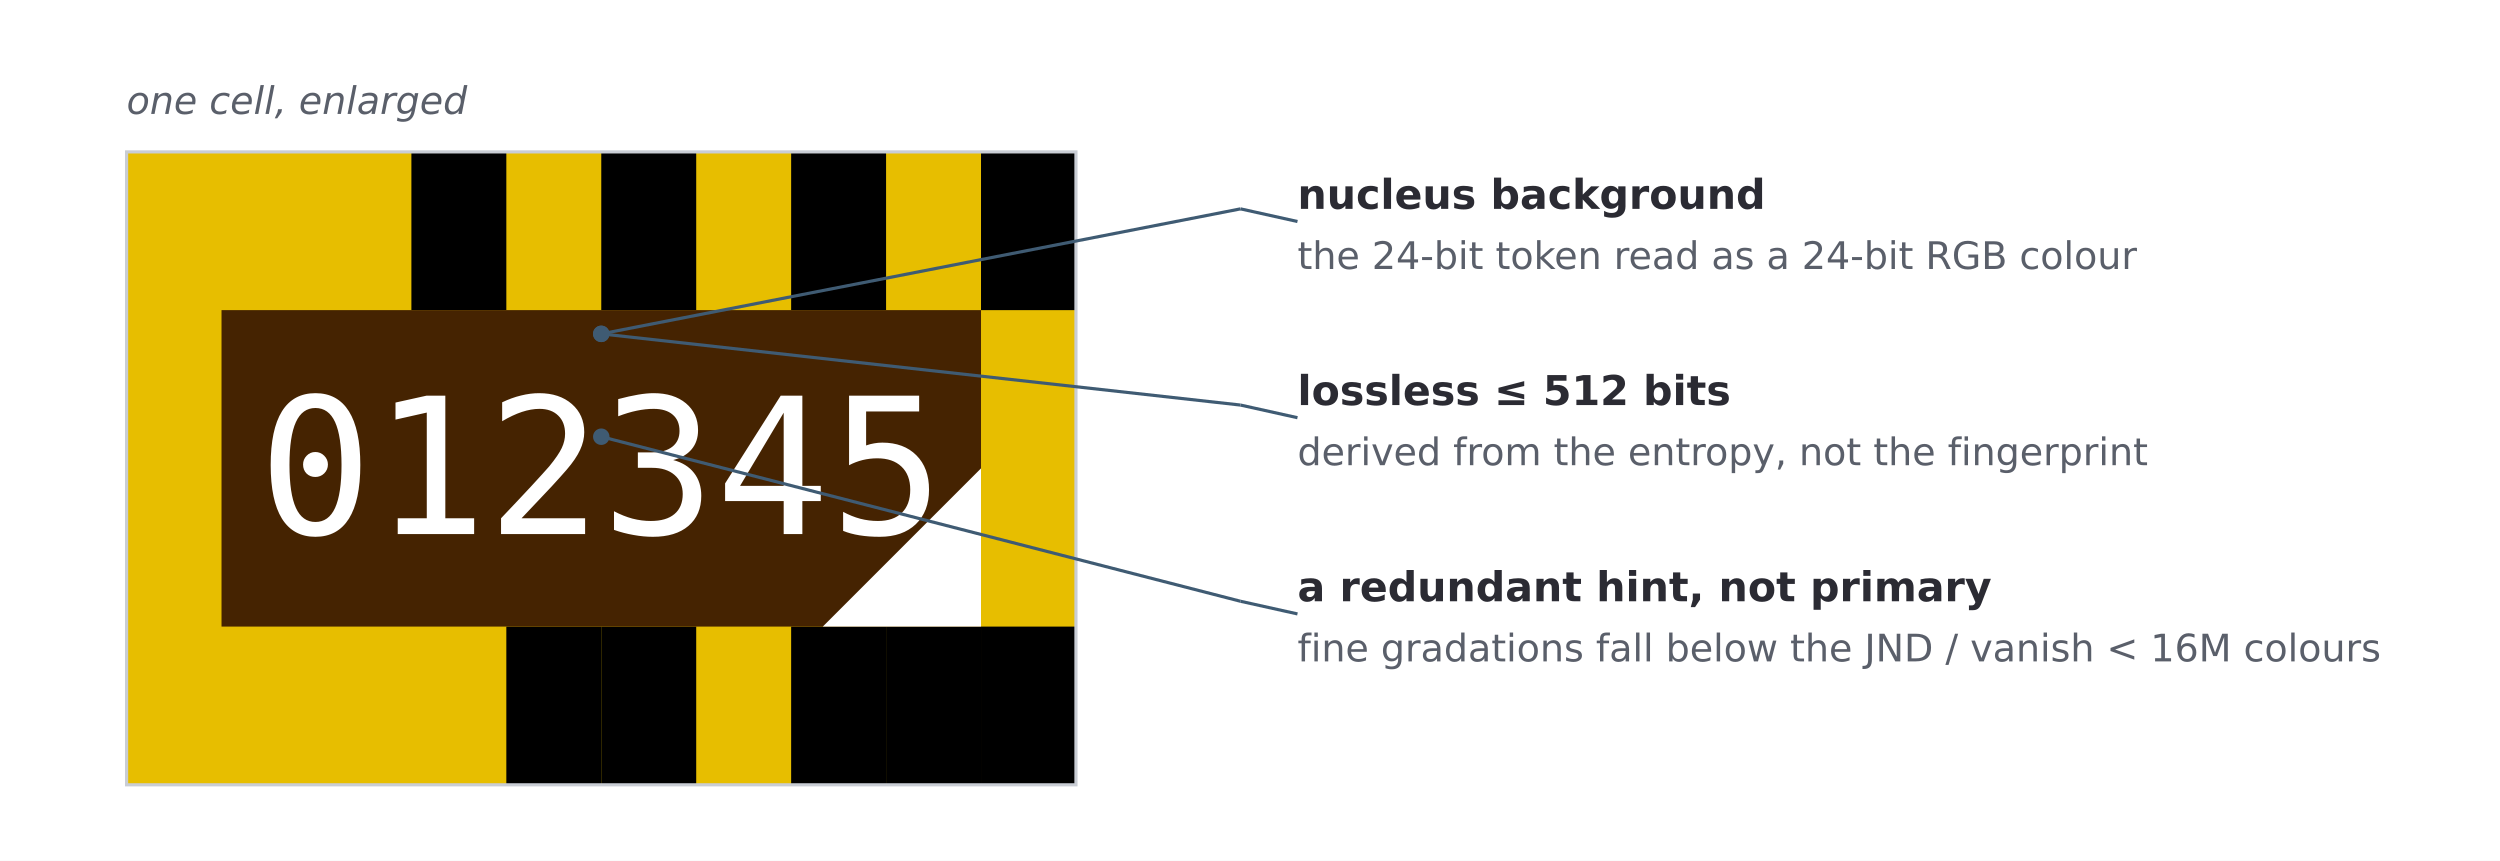
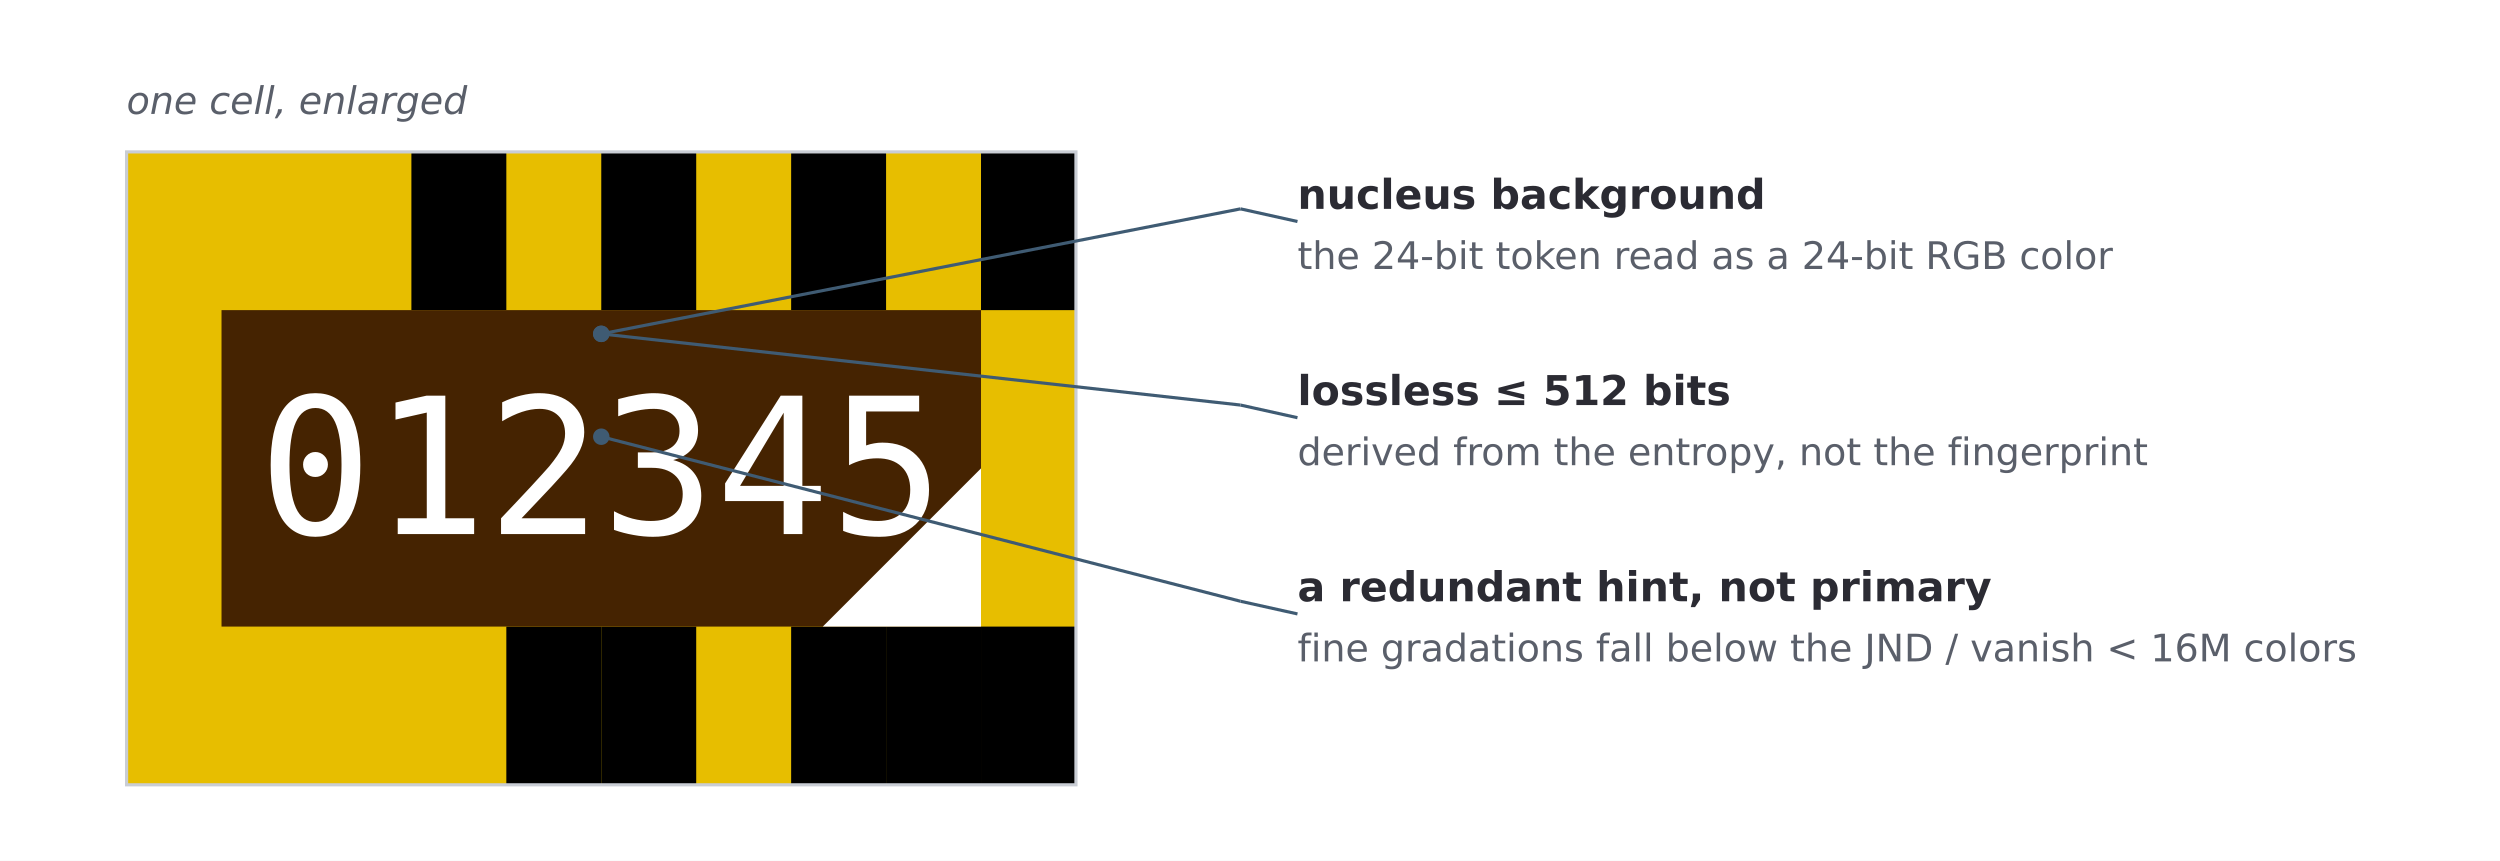
<svg xmlns="http://www.w3.org/2000/svg" width="790.00" height="272.00" viewBox="0 0 790.00 272.00" font-family="'DejaVu Sans', 'Bitstream Vera Sans', Verdana, sans-serif" data-spec-version="v7" data-generator="scripts/spec_figures.py">
  <rect x="0.00" y="0.00" width="790.00" height="272.00" fill="#ffffff" stroke="none" stroke-width="1.0" />
  <svg x="40.00" y="48.00" width="300.00" height="200.00" viewBox="52.000 51.000 120.000 80.000">
    <defs>
      <clipPath id="grid-clip-0372a8619ebcbbcd-2x3">
        <rect x="52.0" y="51.0" width="240.0" height="240.0" />
      </clipPath>
    </defs>
    <rect x="0" y="0" width="303.0" height="302.0" fill="#ffffff" />
    <g data-channel="grid">
      <rect x="52.0" y="51.0" width="240.0" height="240.0" fill="#e7be00" />
      <g>
        <rect x="88.0" y="51.0" width="12.0" height="20.0" fill="#000000" />
        <rect x="112.0" y="51.0" width="12.0" height="20.0" fill="#000000" />
        <rect x="136.0" y="51.0" width="12.0" height="20.0" fill="#000000" />
        <rect x="160.0" y="51.0" width="12.0" height="20.0" fill="#000000" />
        <rect x="160.0" y="111.0" width="12.0" height="20.0" fill="#000000" />
        <rect x="148.0" y="111.0" width="12.0" height="20.0" fill="#000000" />
        <rect x="136.0" y="111.0" width="12.0" height="20.0" fill="#000000" />
        <rect x="112.0" y="111.0" width="12.0" height="20.0" fill="#000000" />
        <rect x="100.0" y="111.0" width="12.0" height="20.0" fill="#000000" />
        <rect x="196.0" y="51.0" width="12.0" height="20.0" fill="#ff3f2f" />
        <rect x="208.0" y="51.0" width="12.0" height="20.0" fill="#ff3f2f" />
        <rect x="220.0" y="51.0" width="12.0" height="20.0" fill="#ff3f2f" />
        <rect x="232.0" y="51.0" width="12.0" height="20.0" fill="#ff3f2f" />
        <rect x="256.0" y="51.0" width="12.0" height="20.0" fill="#ff3f2f" />
        <rect x="280.0" y="51.0" width="12.0" height="20.0" fill="#ff3f2f" />
        <rect x="280.0" y="71.0" width="12.0" height="20.0" fill="#ff3f2f" />
        <rect x="280.0" y="91.0" width="12.0" height="20.0" fill="#ff3f2f" />
        <rect x="280.0" y="111.0" width="12.0" height="20.0" fill="#ff3f2f" />
        <rect x="244.0" y="111.0" width="12.0" height="20.0" fill="#ff3f2f" />
        <rect x="232.0" y="111.0" width="12.0" height="20.0" fill="#ff3f2f" />
        <rect x="172.0" y="111.0" width="12.0" height="20.0" fill="#ff3f2f" />
        <rect x="172.0" y="91.0" width="12.0" height="20.0" fill="#ff3f2f" />
        <rect x="52.0" y="131.0" width="12.0" height="20.0" fill="#2f3fbf" />
        <rect x="100.0" y="131.0" width="12.0" height="20.0" fill="#2f3fbf" />
        <rect x="136.0" y="131.0" width="12.0" height="20.0" fill="#2f3fbf" />
        <rect x="148.0" y="131.0" width="12.0" height="20.0" fill="#2f3fbf" />
        <rect x="160.0" y="151.0" width="12.0" height="20.0" fill="#2f3fbf" />
        <rect x="160.0" y="171.0" width="12.0" height="20.0" fill="#2f3fbf" />
        <rect x="136.0" y="191.0" width="12.0" height="20.0" fill="#2f3fbf" />
        <rect x="124.0" y="191.0" width="12.0" height="20.0" fill="#2f3fbf" />
        <rect x="112.0" y="191.0" width="12.0" height="20.0" fill="#2f3fbf" />
        <rect x="100.0" y="191.0" width="12.0" height="20.0" fill="#2f3fbf" />
        <rect x="76.0" y="191.0" width="12.0" height="20.0" fill="#2f3fbf" />
        <rect x="64.0" y="191.0" width="12.0" height="20.0" fill="#2f3fbf" />
        <rect x="52.0" y="191.0" width="12.0" height="20.0" fill="#2f3fbf" />
        <rect x="52.0" y="151.0" width="12.0" height="20.0" fill="#2f3fbf" />
        <rect x="172.0" y="131.0" width="12.0" height="20.0" fill="#000000" />
        <rect x="232.0" y="131.0" width="12.0" height="20.0" fill="#000000" />
        <rect x="256.0" y="131.0" width="12.0" height="20.0" fill="#000000" />
        <rect x="268.0" y="131.0" width="12.0" height="20.0" fill="#000000" />
        <rect x="280.0" y="151.0" width="12.0" height="20.0" fill="#000000" />
        <rect x="280.0" y="171.0" width="12.0" height="20.0" fill="#000000" />
        <rect x="256.0" y="191.0" width="12.0" height="20.0" fill="#000000" />
        <rect x="244.0" y="191.0" width="12.0" height="20.0" fill="#000000" />
        <rect x="232.0" y="191.0" width="12.0" height="20.0" fill="#000000" />
        <rect x="220.0" y="191.0" width="12.0" height="20.0" fill="#000000" />
        <rect x="196.0" y="191.0" width="12.0" height="20.0" fill="#000000" />
        <rect x="172.0" y="191.0" width="12.0" height="20.0" fill="#000000" />
        <rect x="172.0" y="151.0" width="12.0" height="20.0" fill="#000000" />
        <rect x="64.0" y="211.0" width="12.0" height="20.0" fill="#ffffff" />
        <rect x="88.0" y="211.0" width="12.0" height="20.0" fill="#ffffff" />
        <rect x="100.0" y="211.0" width="12.0" height="20.0" fill="#ffffff" />
        <rect x="136.0" y="211.0" width="12.0" height="20.0" fill="#ffffff" />
        <rect x="160.0" y="251.0" width="12.0" height="20.0" fill="#ffffff" />
        <rect x="160.0" y="271.0" width="12.0" height="20.0" fill="#ffffff" />
        <rect x="148.0" y="271.0" width="12.0" height="20.0" fill="#ffffff" />
        <rect x="100.0" y="271.0" width="12.0" height="20.0" fill="#ffffff" />
        <rect x="76.0" y="271.0" width="12.0" height="20.0" fill="#ffffff" />
        <rect x="64.0" y="271.0" width="12.0" height="20.0" fill="#ffffff" />
        <rect x="52.0" y="271.0" width="12.0" height="20.0" fill="#ffffff" />
        <rect x="52.0" y="231.0" width="12.0" height="20.0" fill="#ffffff" />
        <rect x="184.0" y="211.0" width="12.0" height="20.0" fill="#ffffff" />
        <rect x="220.0" y="211.0" width="12.0" height="20.0" fill="#ffffff" />
        <rect x="232.0" y="211.0" width="12.0" height="20.0" fill="#ffffff" />
        <rect x="244.0" y="211.0" width="12.0" height="20.0" fill="#ffffff" />
        <rect x="280.0" y="211.0" width="12.0" height="20.0" fill="#ffffff" />
        <rect x="280.0" y="231.0" width="12.0" height="20.0" fill="#ffffff" />
        <rect x="280.0" y="251.0" width="12.0" height="20.0" fill="#ffffff" />
        <rect x="268.0" y="271.0" width="12.0" height="20.0" fill="#ffffff" />
        <rect x="256.0" y="271.0" width="12.0" height="20.0" fill="#ffffff" />
        <rect x="232.0" y="271.0" width="12.0" height="20.0" fill="#ffffff" />
        <rect x="220.0" y="271.0" width="12.0" height="20.0" fill="#ffffff" />
        <rect x="172.0" y="251.0" width="12.0" height="20.0" fill="#ffffff" />
        <rect x="172.0" y="231.0" width="12.0" height="20.0" fill="#ffffff" />
      </g>
      <g clip-path="url(#grid-clip-0372a8619ebcbbcd-2x3)" data-channel="ellipse" data-ellipse-anchor-x="292.0" data-ellipse-anchor-y="211.0" data-ellipse-rx="98.0709946926205" data-ellipse-ry="63.45770244816621" data-ellipse-rotation-deg="60.0">
        <ellipse cx="292.0" cy="211.0" rx="98.071" ry="63.458" transform="rotate(60.0 292.0 211.0)" fill="#000000" stroke="#000000" fill-opacity="0.2" stroke-opacity="0.3" stroke-width="4.0" />
      </g>
      <g>
        <g data-channel="cell" data-cell-index="0" data-cell-row="0" data-cell-col="0" data-cell-quartile="3">
          <rect x="64.0" y="71.0" width="96.0" height="40.0" fill="#452301" />
          <text x="112.0" y="91.0" fill="#ffffff" style="font-family: &quot;JetBrains Mono&quot;, &quot;Menlo&quot;, &quot;Consolas&quot;, &quot;DejaVu Sans Mono&quot;, &quot;Liberation Mono&quot;, &quot;Roboto Mono&quot;, &quot;Noto Sans Mono&quot;, monospace; font-size: 24.0px;" text-anchor="middle" dominant-baseline="central">012345</text>
          <polygon points="160.0,111.0 160.0,91.0 140.0,111.0" fill="#ffffff" />
        </g>
        <g data-channel="cell" data-cell-index="1" data-cell-row="0" data-cell-col="1" data-cell-quartile="1">
          <rect x="184.0" y="71.0" width="96.0" height="40.0" fill="#ab8967" />
          <text x="232.0" y="91.0" fill="#000000" style="font-family: &quot;JetBrains Mono&quot;, &quot;Menlo&quot;, &quot;Consolas&quot;, &quot;DejaVu Sans Mono&quot;, &quot;Liberation Mono&quot;, &quot;Roboto Mono&quot;, &quot;Noto Sans Mono&quot;, monospace; font-size: 24.0px;" text-anchor="middle" dominant-baseline="central">6789ab</text>
          <polygon points="184.0,71.0 204.0,71.0 184.0,91.0" fill="#000000" />
        </g>
        <g data-channel="cell" data-cell-index="2" data-cell-row="1" data-cell-col="0">
          <rect x="64.0" y="151.0" width="96.0" height="40.0" fill="#01efcd" />
          <text x="112.0" y="171.0" fill="#000000" style="font-family: &quot;JetBrains Mono&quot;, &quot;Menlo&quot;, &quot;Consolas&quot;, &quot;DejaVu Sans Mono&quot;, &quot;Liberation Mono&quot;, &quot;Roboto Mono&quot;, &quot;Noto Sans Mono&quot;, monospace; font-size: 24.0px;" text-anchor="middle" dominant-baseline="central">cdef01</text>
        </g>
        <g data-channel="cell" data-cell-index="3" data-cell-row="1" data-cell-col="1">
          <rect x="184.0" y="151.0" width="96.0" height="40.0" fill="#674523" />
          <text x="232.0" y="171.0" fill="#ffffff" style="font-family: &quot;JetBrains Mono&quot;, &quot;Menlo&quot;, &quot;Consolas&quot;, &quot;DejaVu Sans Mono&quot;, &quot;Liberation Mono&quot;, &quot;Roboto Mono&quot;, &quot;Noto Sans Mono&quot;, monospace; font-size: 24.0px;" text-anchor="middle" dominant-baseline="central">234567</text>
        </g>
        <g data-channel="cell" data-cell-index="4" data-cell-row="2" data-cell-col="0" data-cell-quartile="2">
          <rect x="64.0" y="231.0" width="96.0" height="40.0" fill="#cdab89" />
          <text x="112.0" y="251.0" fill="#000000" style="font-family: &quot;JetBrains Mono&quot;, &quot;Menlo&quot;, &quot;Consolas&quot;, &quot;DejaVu Sans Mono&quot;, &quot;Liberation Mono&quot;, &quot;Roboto Mono&quot;, &quot;Noto Sans Mono&quot;, monospace; font-size: 24.0px;" text-anchor="middle" dominant-baseline="central">89abcd</text>
          <polygon points="160.0,231.0 140.0,231.0 160.0,251.0" fill="#000000" />
        </g>
        <g data-channel="cell" data-cell-index="5" data-cell-row="2" data-cell-col="1">
          <rect x="184.0" y="231.0" width="96.0" height="40.0" fill="#efefef" />
          <text x="232.0" y="251.0" fill="#000000" style="font-family: &quot;JetBrains Mono&quot;, &quot;Menlo&quot;, &quot;Consolas&quot;, &quot;DejaVu Sans Mono&quot;, &quot;Liberation Mono&quot;, &quot;Roboto Mono&quot;, &quot;Noto Sans Mono&quot;, monospace; font-size: 24.0px;" text-anchor="middle" dominant-baseline="central">ef</text>
        </g>
      </g>
    </g>
    <g data-channel="color-bar">
      <g data-color-bar-rank="0" data-color-bar-band="B">
        <rect x="1" y="1" width="40.0" height="196.052" fill="#2f3fbf" />
        <text x="21.0" y="191.772" fill="#ffffff" style="font-family: &quot;JetBrains Mono&quot;, &quot;Menlo&quot;, &quot;Consolas&quot;, &quot;DejaVu Sans Mono&quot;, &quot;Liberation Mono&quot;, &quot;Roboto Mono&quot;, &quot;Noto Sans Mono&quot;, monospace; font-size: 24.0px;" text-anchor="middle" data-color-bar-letter="true">b</text>
      </g>
      <g data-color-bar-rank="1" data-color-bar-band="R">
        <rect x="1" y="197.052" width="40.0" height="38.726" fill="#ff3f2f" />
        <text x="21.0" y="230.498" fill="#000000" style="font-family: &quot;JetBrains Mono&quot;, &quot;Menlo&quot;, &quot;Consolas&quot;, &quot;DejaVu Sans Mono&quot;, &quot;Liberation Mono&quot;, &quot;Roboto Mono&quot;, &quot;Noto Sans Mono&quot;, monospace; font-size: 24.0px;" text-anchor="middle" data-color-bar-letter="true">r</text>
      </g>
      <g data-color-bar-rank="2" data-color-bar-band="K">
        <rect x="1" y="235.778" width="40.0" height="36.124" fill="#000000" />
        <text x="21.0" y="266.622" fill="#ffffff" style="font-family: &quot;JetBrains Mono&quot;, &quot;Menlo&quot;, &quot;Consolas&quot;, &quot;DejaVu Sans Mono&quot;, &quot;Liberation Mono&quot;, &quot;Roboto Mono&quot;, &quot;Noto Sans Mono&quot;, monospace; font-size: 24.0px;" text-anchor="middle" data-color-bar-letter="true">k</text>
      </g>
      <g data-color-bar-rank="3" data-color-bar-band="W">
        <rect x="1" y="271.902" width="40.0" height="29.098" fill="#ffffff" />
        <text x="21.0" y="295.72" fill="#000000" style="font-family: &quot;JetBrains Mono&quot;, &quot;Menlo&quot;, &quot;Consolas&quot;, &quot;DejaVu Sans Mono&quot;, &quot;Liberation Mono&quot;, &quot;Roboto Mono&quot;, &quot;Noto Sans Mono&quot;, monospace; font-size: 24.0px;" text-anchor="middle" data-color-bar-letter="true">w</text>
      </g>
    </g>
    <g data-channel="label-top">
      <text x="52.0" y="31.0" fill="#666666" style="font-family: &quot;JetBrains Mono&quot;, &quot;Menlo&quot;, &quot;Consolas&quot;, &quot;DejaVu Sans Mono&quot;, &quot;Liberation Mono&quot;, &quot;Roboto Mono&quot;, &quot;Noto Sans Mono&quot;, monospace; font-size: 24.0px;" dominant-baseline="central">UUID:</text>
    </g>
    <line x1="0" y1="0.5" x2="303.0" y2="0.5" stroke="#808080" stroke-width="1" shape-rendering="crispEdges" />
    <line x1="302.5" y1="0" x2="302.5" y2="302.0" stroke="#808080" stroke-width="1" shape-rendering="crispEdges" />
    <line x1="0" y1="301.5" x2="303.0" y2="301.5" stroke="#808080" stroke-width="1" shape-rendering="crispEdges" />
    <line x1="0.5" y1="0" x2="0.5" y2="302.0" stroke="#808080" stroke-width="1" shape-rendering="crispEdges" />
    <line x1="41.5" y1="0" x2="41.5" y2="302.0" stroke="#808080" stroke-width="1" shape-rendering="crispEdges" />
  </svg>
  <rect x="40.00" y="48.00" width="300.00" height="200.00" fill="none" stroke="#c9cdd4" stroke-width="1" />
  <text x="40.00" y="36.00" font-family="'DejaVu Sans', 'Bitstream Vera Sans', Verdana, sans-serif" font-size="12px" font-weight="normal" text-anchor="start" font-style="italic" fill="#5a5f6a">one cell, enlarged</text>
  <line x1="190.00" y1="105.50" x2="392.00" y2="66.00" stroke="#3f5b73" stroke-width="1.0" />
  <line x1="392.00" y1="66.00" x2="410.00" y2="70.00" stroke="#3f5b73" stroke-width="1.0" />
  <circle cx="190.00" cy="105.50" r="2.6" fill="#3f5b73" />
  <text x="410.00" y="66.00" font-family="'DejaVu Sans', 'Bitstream Vera Sans', Verdana, sans-serif" font-size="13px" font-weight="bold" text-anchor="start" fill="#2b2b33">nucleus background</text>
-   <text x="410.00" y="85.00" font-family="'DejaVu Sans', 'Bitstream Vera Sans', Verdana, sans-serif" font-size="12px" font-weight="normal" text-anchor="start" fill="#5a5f6a">the 24-bit token read as a 24-bit RGB colour</text>
+   <text x="410.00" y="85.00" font-family="'DejaVu Sans', 'Bitstream Vera Sans', Verdana, sans-serif" font-size="12px" font-weight="normal" text-anchor="start" fill="#5a5f6a">the 24-bit token read as a 24-bit RGB color</text>
  <line x1="190.00" y1="105.50" x2="392.00" y2="128.00" stroke="#3f5b73" stroke-width="1.0" />
  <line x1="392.00" y1="128.00" x2="410.00" y2="132.00" stroke="#3f5b73" stroke-width="1.0" />
  <circle cx="190.00" cy="105.50" r="2.6" fill="#3f5b73" />
  <text x="410.00" y="128.00" font-family="'DejaVu Sans', 'Bitstream Vera Sans', Verdana, sans-serif" font-size="13px" font-weight="bold" text-anchor="start" fill="#2b2b33">lossless ≤ 512 bits</text>
  <text x="410.00" y="147.00" font-family="'DejaVu Sans', 'Bitstream Vera Sans', Verdana, sans-serif" font-size="12px" font-weight="normal" text-anchor="start" fill="#5a5f6a">derived from the entropy, not the fingerprint</text>
  <line x1="190.00" y1="138.00" x2="392.00" y2="190.00" stroke="#3f5b73" stroke-width="1.0" />
  <line x1="392.00" y1="190.00" x2="410.00" y2="194.00" stroke="#3f5b73" stroke-width="1.0" />
  <circle cx="190.00" cy="138.00" r="2.6" fill="#3f5b73" />
  <text x="410.00" y="190.00" font-family="'DejaVu Sans', 'Bitstream Vera Sans', Verdana, sans-serif" font-size="13px" font-weight="bold" text-anchor="start" fill="#2b2b33">a redundant hint, not primary</text>
-   <text x="410.00" y="209.00" font-family="'DejaVu Sans', 'Bitstream Vera Sans', Verdana, sans-serif" font-size="12px" font-weight="normal" text-anchor="start" fill="#5a5f6a">fine gradations fall below the JND / vanish &lt; 16M colours</text>
+   <text x="410.00" y="209.00" font-family="'DejaVu Sans', 'Bitstream Vera Sans', Verdana, sans-serif" font-size="12px" font-weight="normal" text-anchor="start" fill="#5a5f6a">fine gradations fall below the JND / vanish &lt; 16M colors</text>
</svg>
